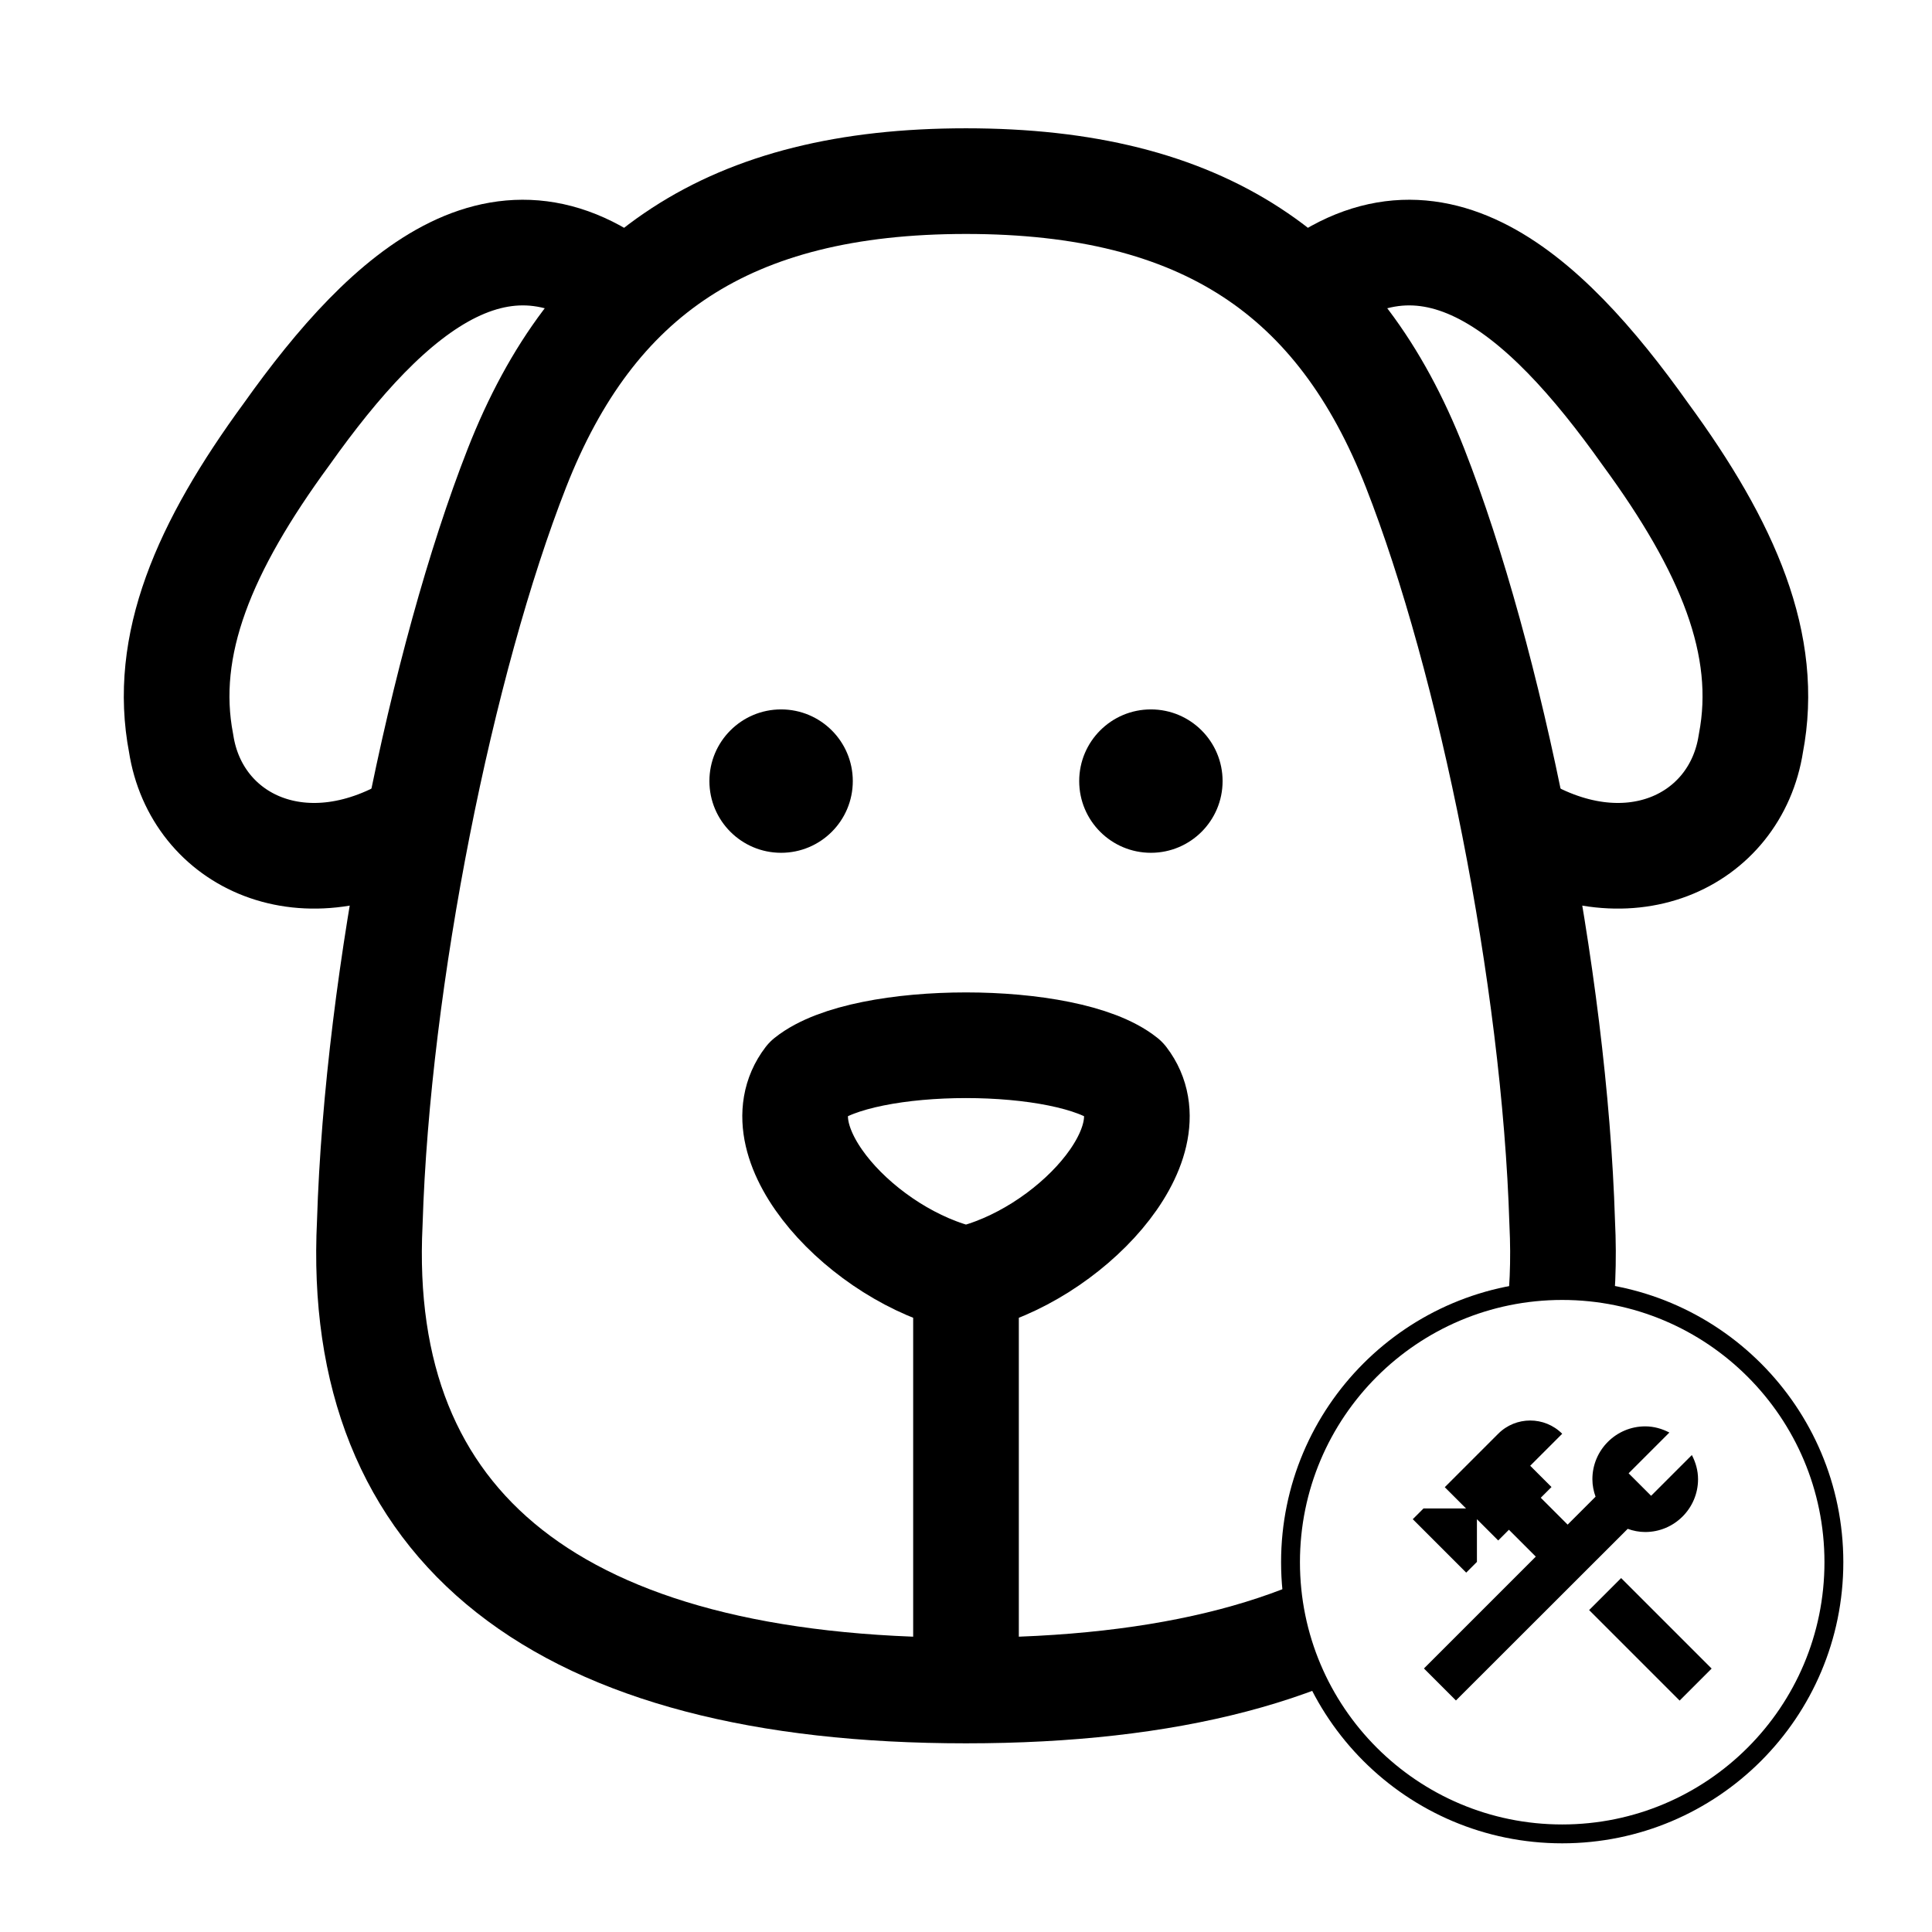
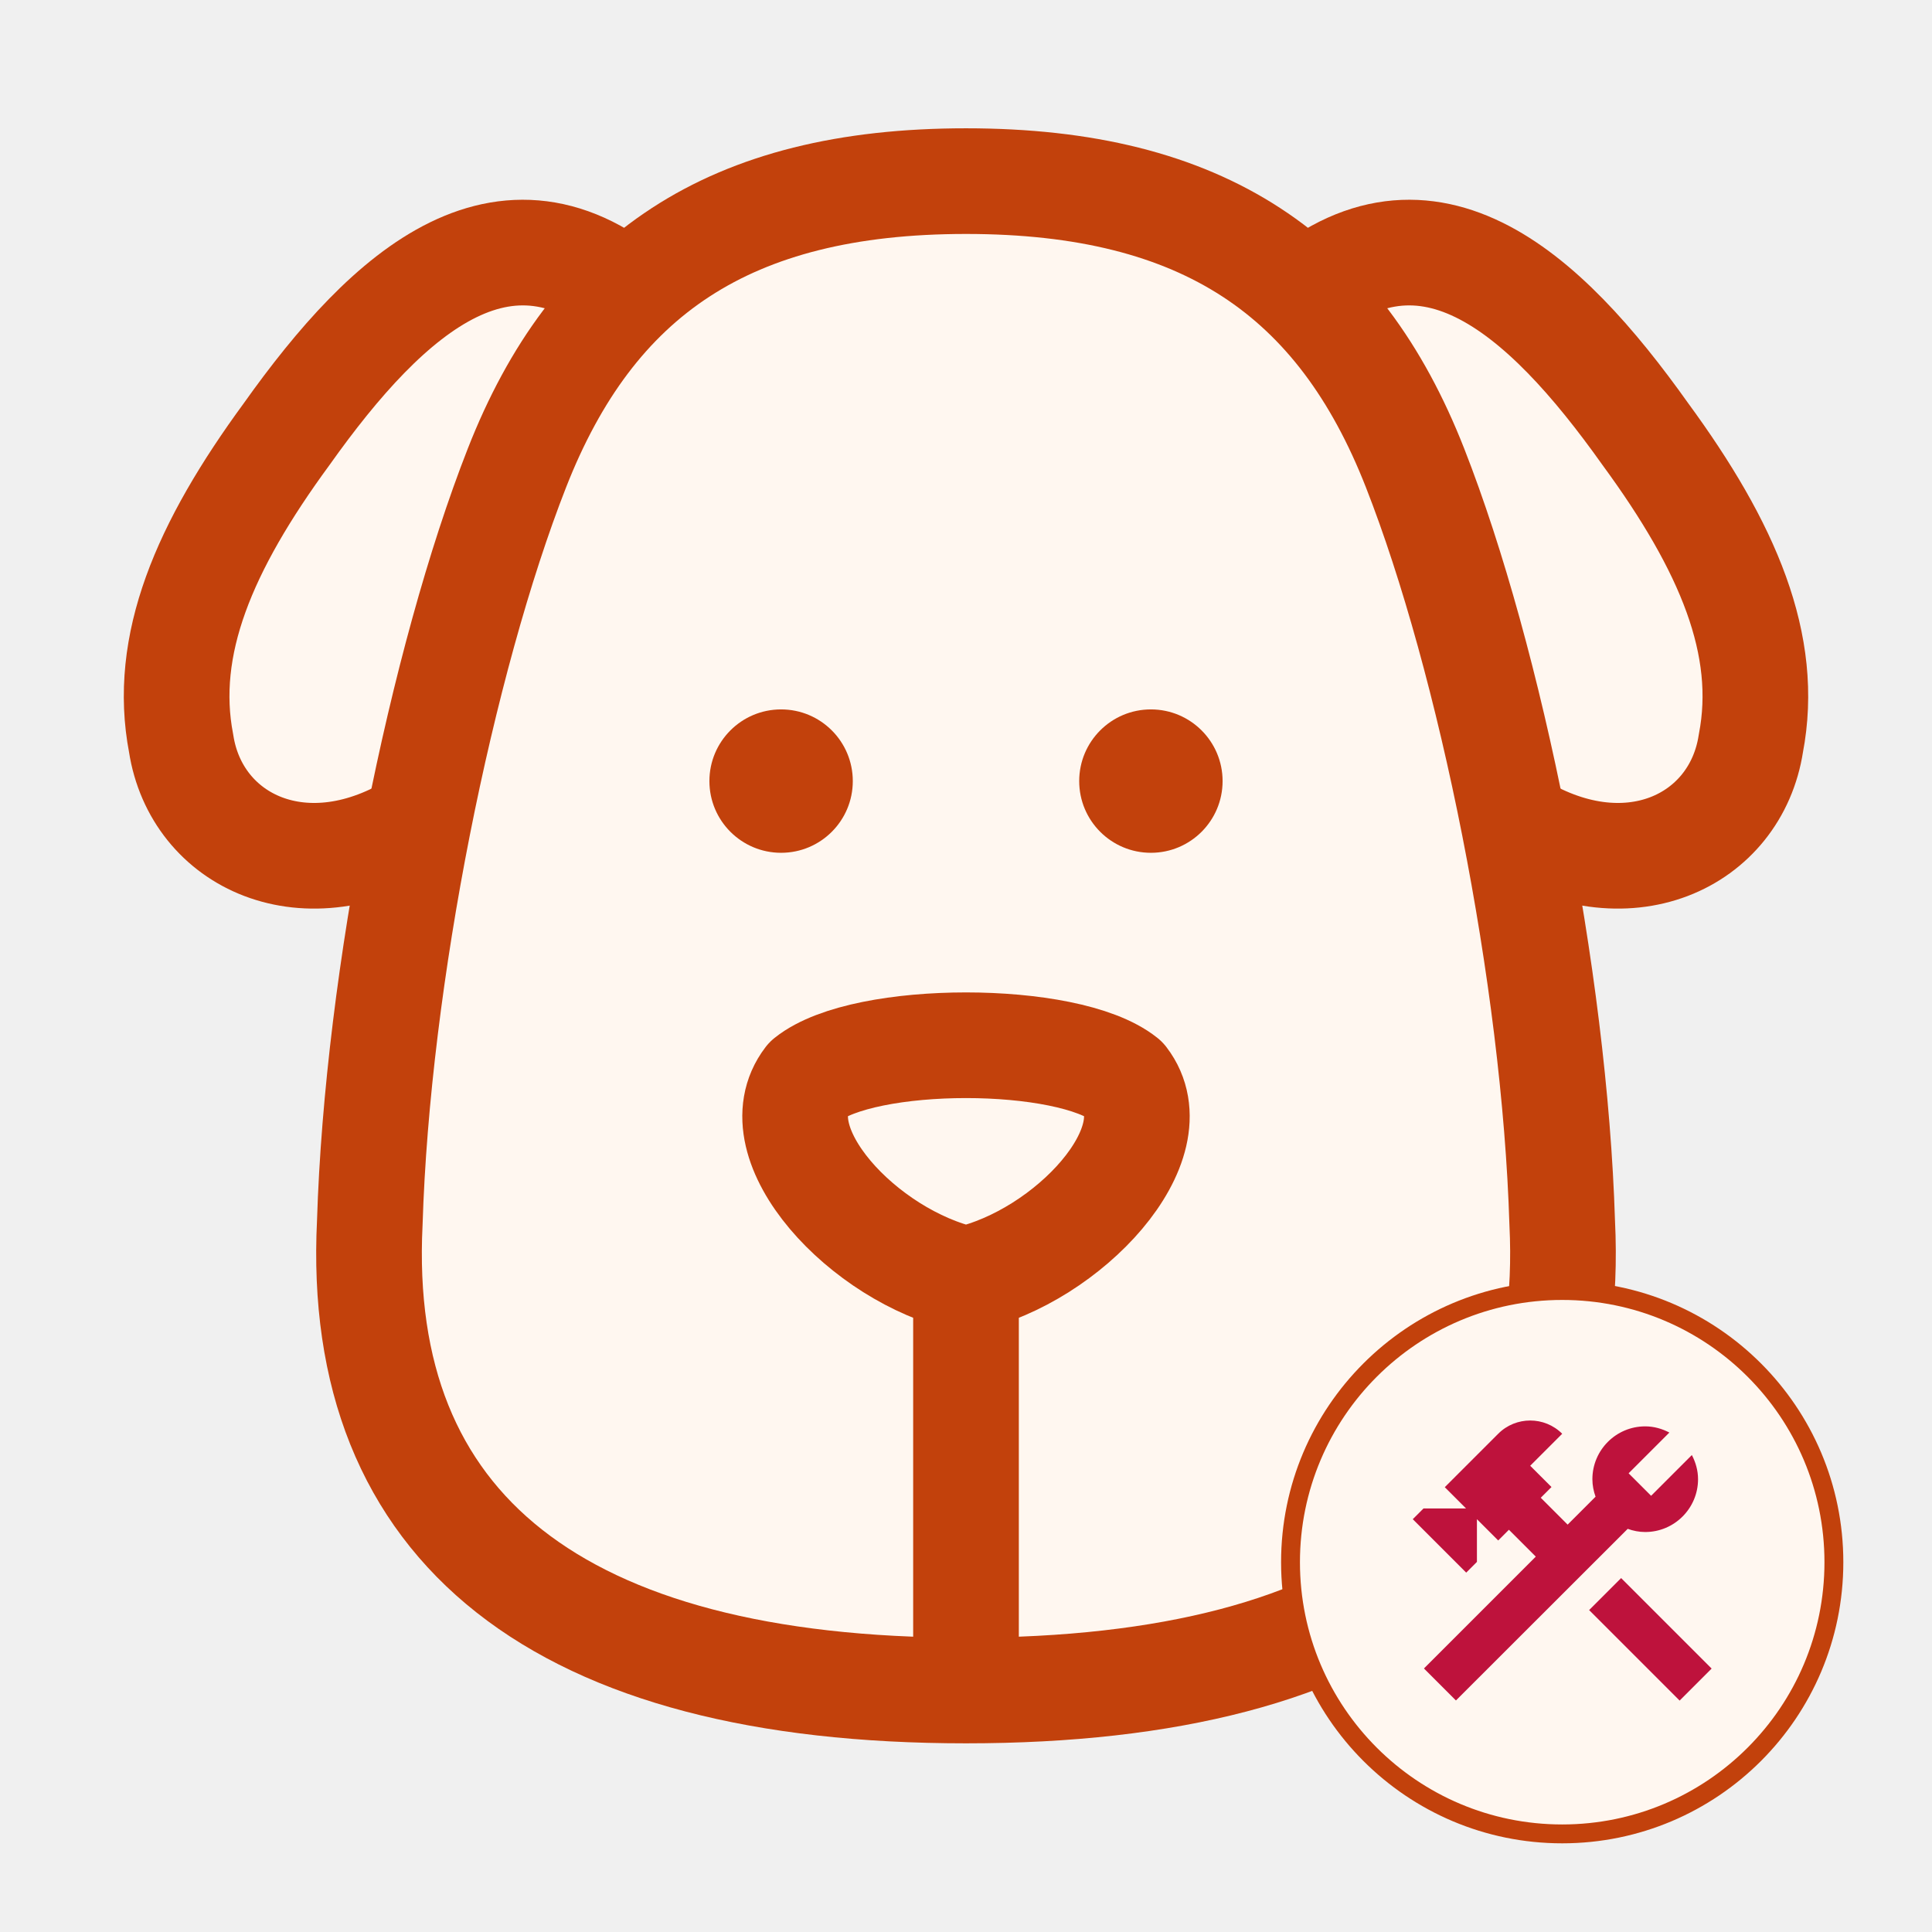
<svg xmlns="http://www.w3.org/2000/svg" viewBox="0 0 512 512" width="512" height="512" role="img" aria-labelledby="title">
-   <rect width="512" height="512" fill="white" />
  <g id="artwork">
-     <g fill="white" stroke="black" stroke-width="28" stroke-linecap="round" stroke-linejoin="round">
+     <g fill="#FFF7F0" stroke="#C2410C" stroke-width="28" stroke-linecap="round" stroke-linejoin="round">
      <path d="M171 82 C135 48 103 77 76 115 C54 145 43 171 48 197 C52 223 81 237 111 218 L171 82Z" />
      <path d="M341 82 C377 48 409 77 436 115 C458 145 469 171 464 197 C460 223 431 237 401 218 L341 82Z" />
      <path d="M256 48 C193 48 157 73 137 124 C117 175 100 259 98 324 C94 405 148 448 256 448 C364 448 418 405 414 324 C412 259 395 175 375 124 C355 73 319 48 256 48Z" />
      <path d="M214 286 C229 274 283 274 298 286 C311 303 283 333 256 339 C229 333 201 303 214 286Z" />
      <path d="M256 339 V434" />
    </g>
-     <g fill="black">
+     <g fill="#C2410C">
      <circle cx="207" cy="207" r="19" />
      <circle cx="305" cy="207" r="19" />
    </g>
-     <circle cx="414" cy="414" r="72" fill="white" stroke="black" stroke-width="5" />
-     <path d="m13.783 15.172 2.121-2.121 5.996 5.996-2.121 2.121zM17.5 10c1.93 0 3.5-1.57 3.5-3.5 0-.58-.16-1.12-.41-1.6l-2.7 2.7-1.49-1.49 2.7-2.7c-.48-.25-1.02-.41-1.6-.41C15.57 3 14 4.57 14 6.5c0 .41.08.8.21 1.16l-1.85 1.85-1.78-1.78.71-.71-1.41-1.41L12 3.49c-1.17-1.17-3.07-1.17-4.24 0L4.22 7.03l1.41 1.41H2.81l-.71.71 3.54 3.54.71-.71V9.15l1.41 1.41.71-.71 1.78 1.78-7.41 7.41 2.12 2.12L16.34 9.79c.36.13.75.21 1.16.21z" transform="translate(366 366) scale(4)" fill="black" />
+     <circle cx="414" cy="414" r="72" fill="#FFF7F0" stroke="#C2410C" stroke-width="5" />
+     <path d="m13.783 15.172 2.121-2.121 5.996 5.996-2.121 2.121zM17.5 10c1.93 0 3.5-1.57 3.5-3.5 0-.58-.16-1.12-.41-1.6l-2.7 2.7-1.49-1.49 2.7-2.7c-.48-.25-1.02-.41-1.6-.41C15.57 3 14 4.57 14 6.5c0 .41.08.8.21 1.16l-1.85 1.85-1.78-1.78.71-.71-1.41-1.41L12 3.49c-1.17-1.17-3.07-1.17-4.24 0L4.22 7.03l1.41 1.41H2.81l-.71.71 3.54 3.54.71-.71V9.15l1.41 1.41.71-.71 1.78 1.78-7.41 7.41 2.12 2.12L16.34 9.79c.36.13.75.21 1.16.21z" transform="translate(366 366) scale(4)" fill="#BE123C" />
  </g>
</svg>
